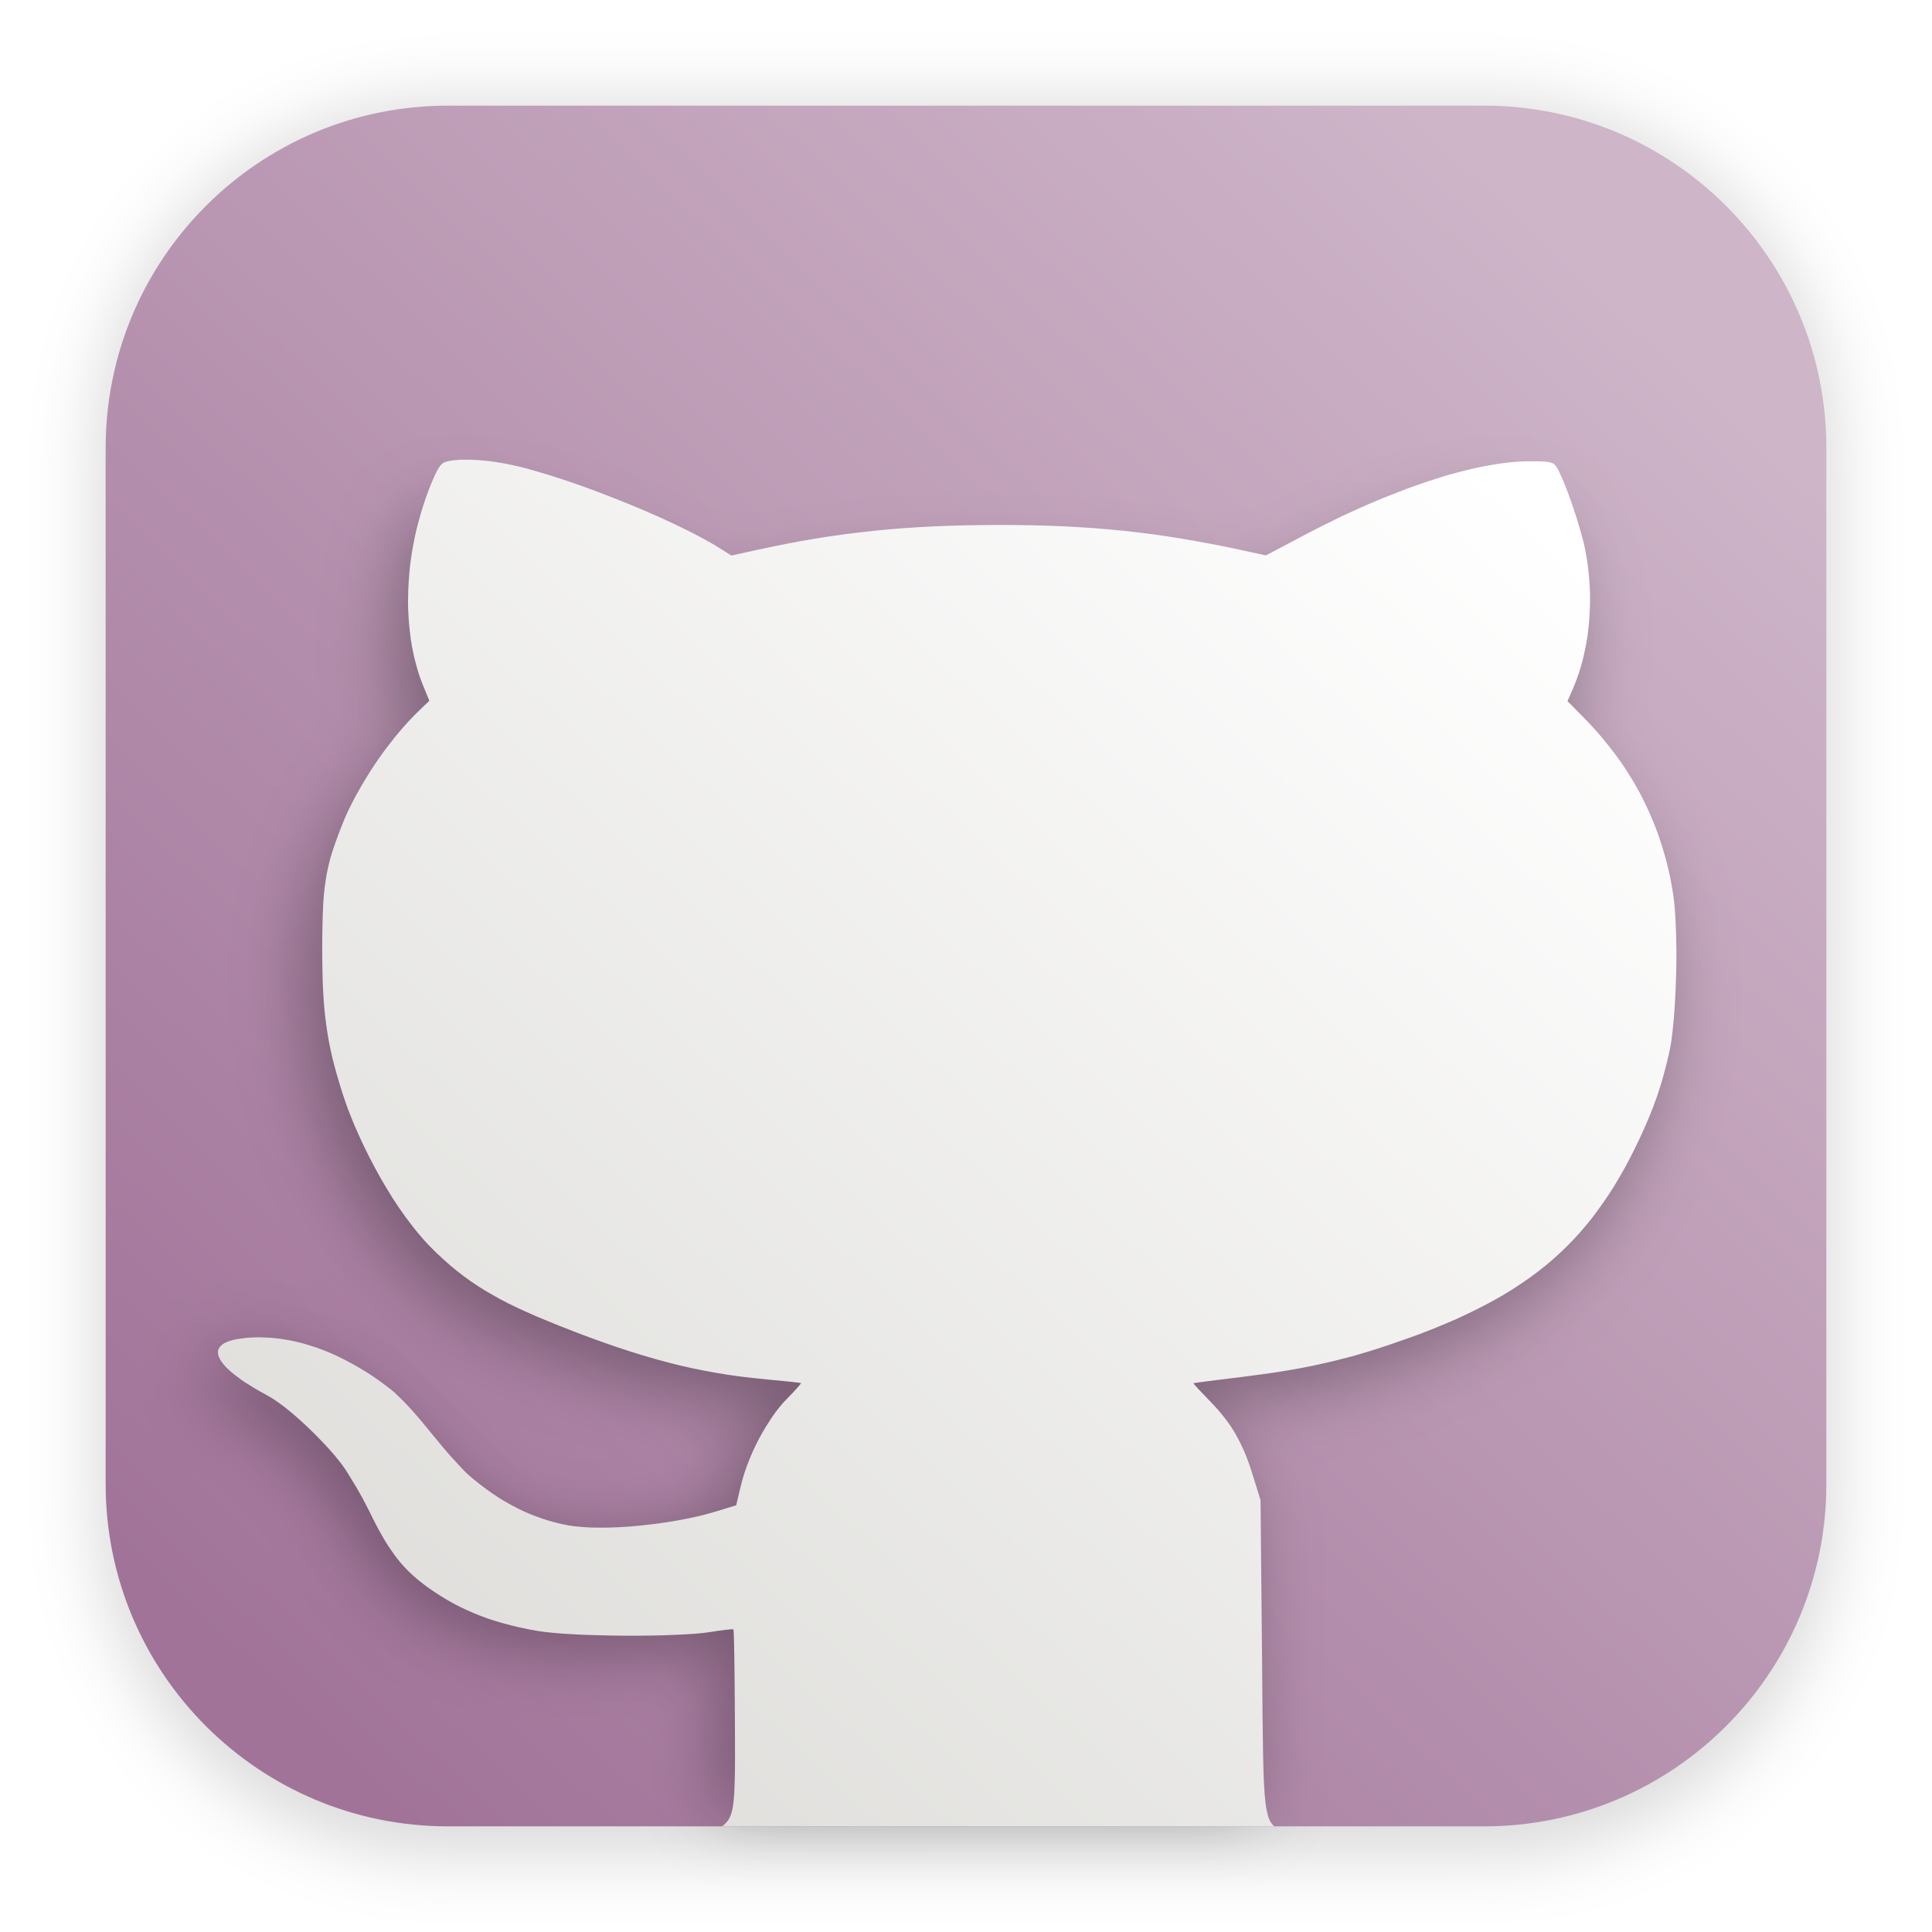
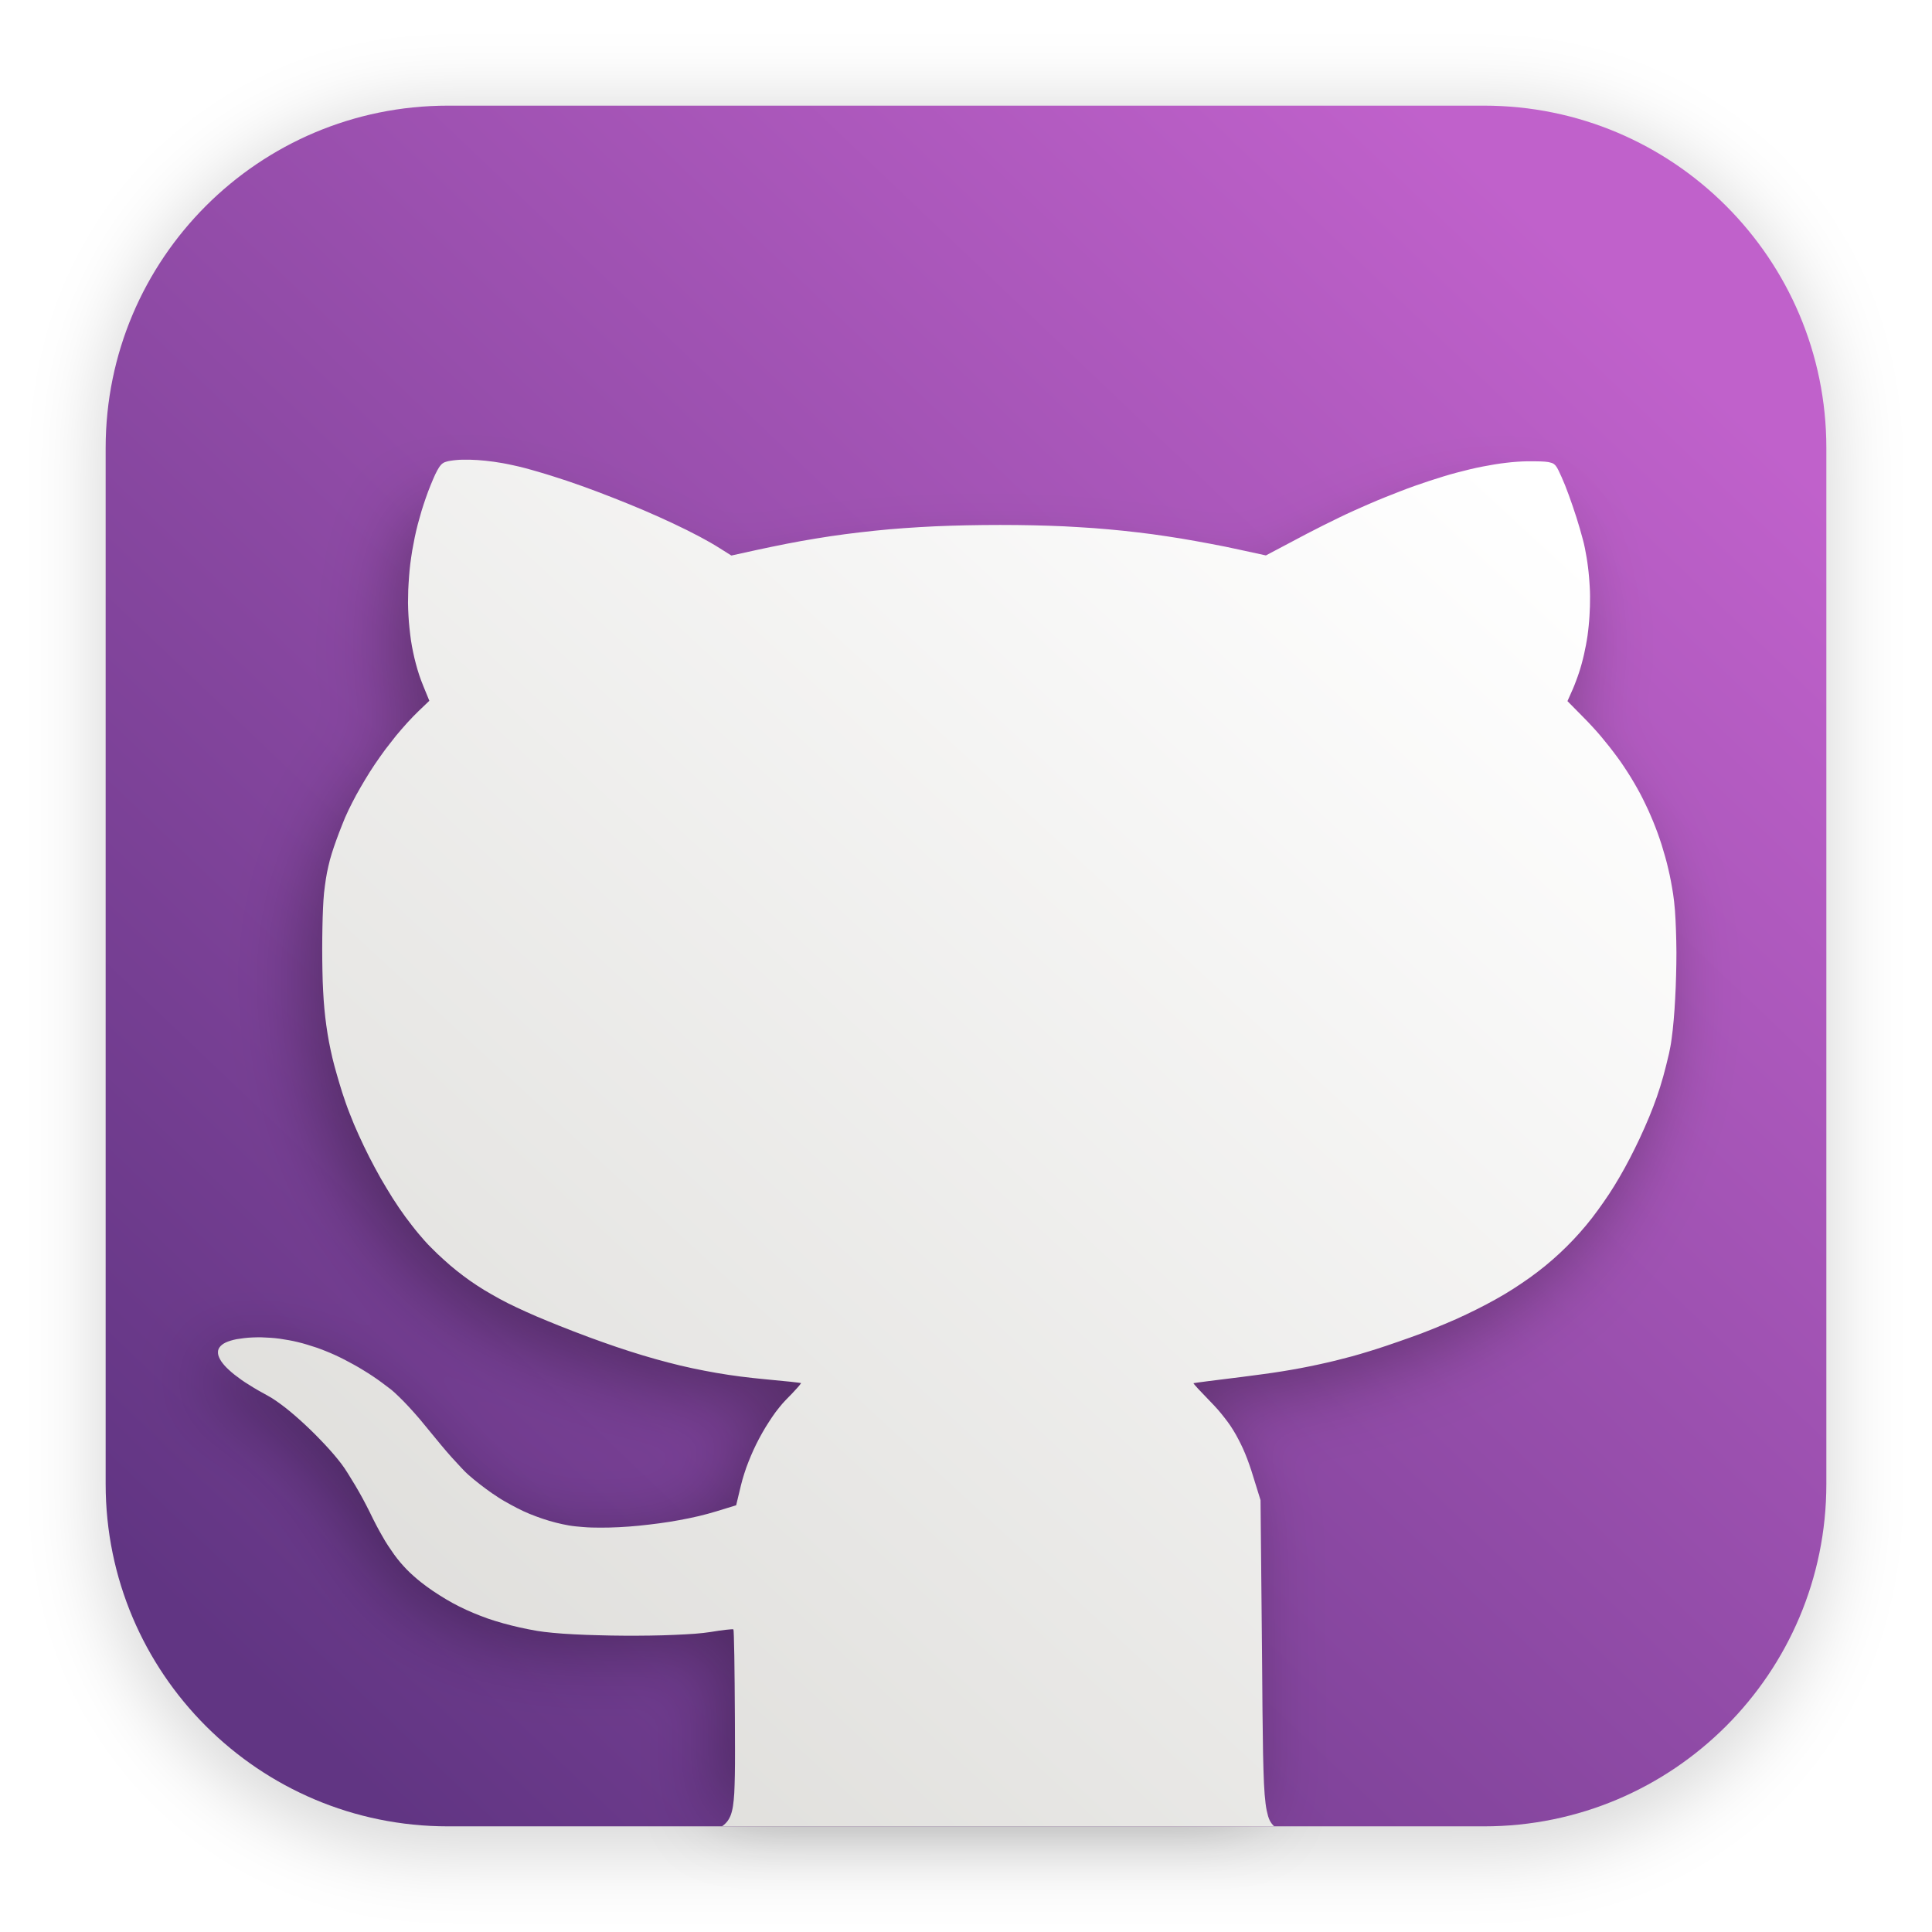
<svg xmlns="http://www.w3.org/2000/svg" width="64" height="64" version="1.1" viewBox="0 0 16.933 16.933">
  <defs>
    <filter id="filter1178" x="-.048" y="-.048" width="1.096" height="1.096" color-interpolation-filters="sRGB">
      <feGaussianBlur stdDeviation="0.307" />
    </filter>
    <linearGradient id="linearGradient1340" x1="2.231" x2="13.999" y1="14.762" y2="2.41" gradientUnits="userSpaceOnUse">
-       <stop stop-color="#a17399" offset="0" />
-       <stop stop-color="#ceb5c8" offset="1" />
+       <stop stop-color="#613583" offset="0" />
+       <stop stop-color="#c061cb" offset="1" />
    </linearGradient>
    <linearGradient id="linearGradient1820" x1="13.585" x2="3.575" y1="4.548" y2="15.418" gradientUnits="userSpaceOnUse">
-       <stop stop-color="#ffffff" offset="0" />
+       <stop stop-color="#fff" offset="0" />
      <stop stop-color="#deddda" offset="1" />
    </linearGradient>
    <filter id="filter3397" x="-.059" y="-.066" width="1.118" height="1.132" color-interpolation-filters="sRGB">
      <feGaussianBlur stdDeviation="0.314" />
    </filter>
  </defs>
  <g stroke-linecap="round" stroke-linejoin="round">
-     <rect transform="matrix(.99138 0 0 1 .072989 .0019055)" x=".794" y=".905" width="15.346" height="15.346" rx="3.053" ry="3.053" fill="#000000" filter="url(#filter1178)" opacity=".15" stroke-width="1.249" style="mix-blend-mode:normal" />
+     <rect transform="matrix(.99138 0 0 1 .072989 .0019055)" x=".794" y=".905" width="15.346" height="15.346" rx="3.053" ry="3.053" filter="url(#filter1178)" opacity=".15" stroke-width="1.249" style="mix-blend-mode:normal" />
    <rect x=".926" y=".926" width="15.081" height="15.081" rx="3" ry="3" fill="url(#linearGradient1340)" stroke-width="1.227" />
    <rect x=".012" y=".006" width="16.924" height="16.927" fill="none" opacity=".15" stroke-width="1.052" />
-     <path d="m6.206 15.878c1.609-6.46e-4 3.226 0.001 4.829-9.69e-4 -0.187-0.42-0.061-0.927-0.107-1.38-0.018-0.423 0.019-0.854-0.033-1.271 0.053-0.366-0.653-0.84-0.438-0.944 1.159-0.123 2.411-0.401 3.256-1.26 0.648-0.715 0.934-1.7 0.84-2.653-0.032-0.721-0.414-1.387-0.946-1.859 0.321-0.631 0.232-1.424-0.125-2.017-0.9-0.073-1.735 0.389-2.518 0.78-1.535-0.35-3.151-0.349-4.685 0.003-0.708-0.392-1.482-0.729-2.293-0.814-0.554-0.024-0.469 0.844-0.538 1.215-0.101 0.394 0.429 0.828-0.055 1.07-0.514 0.55-0.773 1.303-0.694 2.053 0.023 1.093 0.562 2.257 1.554 2.785 0.816 0.408 1.766 0.648 2.634 0.727-0.366 0.236-0.405 0.767-0.626 1.043-0.775 0.24-1.736 0.306-2.343-0.34-0.398-0.483-0.857-0.981-1.509-1.083-0.359-0.168-0.922 0.137-0.346 0.38 0.652 0.287 0.966 0.939 1.322 1.506 0.702 0.727 1.797 0.652 2.72 0.593 0.466-0.047 0.098 0.862 0.21 1.185-0.006 0.099-0.014 0.222-0.107 0.282z" fill="#000000" filter="url(#filter3397)" opacity=".31" stroke-width=".26" />
+     <path d="m6.206 15.878c1.609-6.46e-4 3.226 0.001 4.829-9.69e-4 -0.187-0.42-0.061-0.927-0.107-1.38-0.018-0.423 0.019-0.854-0.033-1.271 0.053-0.366-0.653-0.84-0.438-0.944 1.159-0.123 2.411-0.401 3.256-1.26 0.648-0.715 0.934-1.7 0.84-2.653-0.032-0.721-0.414-1.387-0.946-1.859 0.321-0.631 0.232-1.424-0.125-2.017-0.9-0.073-1.735 0.389-2.518 0.78-1.535-0.35-3.151-0.349-4.685 0.003-0.708-0.392-1.482-0.729-2.293-0.814-0.554-0.024-0.469 0.844-0.538 1.215-0.101 0.394 0.429 0.828-0.055 1.07-0.514 0.55-0.773 1.303-0.694 2.053 0.023 1.093 0.562 2.257 1.554 2.785 0.816 0.408 1.766 0.648 2.634 0.727-0.366 0.236-0.405 0.767-0.626 1.043-0.775 0.24-1.736 0.306-2.343-0.34-0.398-0.483-0.857-0.981-1.509-1.083-0.359-0.168-0.922 0.137-0.346 0.38 0.652 0.287 0.966 0.939 1.322 1.506 0.702 0.727 1.797 0.652 2.72 0.593 0.466-0.047 0.098 0.862 0.21 1.185-0.006 0.099-0.014 0.222-0.107 0.282z" filter="url(#filter3397)" opacity=".31" stroke-width=".26" />
    <path d="m6.338 16.007h4.831c-4.49e-4 -4.06e-4 -0.001-6.22e-4 -0.002-1e-3 -0.008-7e-3 -0.014-0.015-0.021-0.023-0.006-0.009-0.013-0.018-0.018-0.029-0.005-0.011-0.01-0.023-0.014-0.037-0.004-0.014-0.008-0.03-0.012-0.049-0.004-0.018-7e-3 -0.039-0.01-0.062-0.003-0.023-0.005-0.049-0.008-0.079-0.002-0.029-4e-3 -0.061-0.006-0.097-0.003-0.072-0.006-0.158-0.008-0.263-0.004-0.208-0.006-0.488-0.009-0.868l-0.013-1.351-0.065-0.209c-0.011-0.037-0.022-0.071-0.034-0.104-0.012-0.033-0.023-0.065-0.036-0.095s-0.025-0.059-0.039-0.086-0.027-0.054-0.042-0.08c-0.015-0.026-0.03-0.051-0.046-0.075s-0.034-0.048-0.052-0.071c-0.018-0.023-0.037-0.047-0.057-0.07s-0.042-0.046-0.065-0.07c-0.043-0.044-0.082-0.085-0.11-0.115-0.014-0.015-0.024-0.027-0.032-0.036-0.007-0.009-0.011-0.014-0.01-0.014 0.003-0.002 0.195-0.027 0.426-0.055 0.063-0.008 0.123-0.016 0.182-0.024 0.059-0.008 0.115-0.016 0.17-0.025 0.055-0.009 0.109-0.018 0.161-0.028 0.052-0.01 0.103-0.02 0.153-0.031 0.05-0.011 0.1-0.022 0.149-0.034s0.098-0.025 0.147-0.038 0.097-0.028 0.147-0.043 0.099-0.031 0.15-0.048c0.075-0.025 0.148-0.051 0.219-0.076s0.139-0.051 0.205-0.078c0.066-0.027 0.13-0.054 0.192-0.081 0.062-0.028 0.121-0.056 0.179-0.085 0.058-0.029 0.113-0.058 0.167-0.088 0.054-0.03 0.106-0.061 0.156-0.093 0.05-0.032 0.098-0.065 0.145-0.098 0.047-0.034 0.092-0.068 0.136-0.104 0.044-0.036 0.086-0.073 0.127-0.111s0.08-0.077 0.118-0.117c0.038-0.04 0.075-0.082 0.111-0.125 0.036-0.043 0.071-0.088 0.104-0.134s0.067-0.093 0.099-0.142c0.032-0.049 0.063-0.099 0.093-0.151s0.06-0.106 0.089-0.162c0.029-0.056 0.057-0.113 0.085-0.172 0.032-0.068 0.059-0.13 0.084-0.19 0.012-0.03 0.024-0.059 0.035-0.088s0.021-0.058 0.032-0.087c0.01-0.029 0.02-0.059 0.029-0.088 0.009-0.03 0.018-0.06 0.027-0.091 0.017-0.062 0.034-0.129 0.051-0.202 0.004-0.018 8e-3 -0.038 0.012-0.06 0.004-0.022 0.008-0.045 0.011-0.07 0.007-0.05 0.013-0.105 0.018-0.164 0.005-0.059 0.01-0.122 0.013-0.188 0.004-0.065 0.006-0.133 0.008-0.201 0.002-0.068 0.003-0.136 0.003-0.203-1.24e-4 -0.067-0.002-0.132-0.004-0.194-0.002-0.062-0.005-0.121-0.009-0.175-0.004-0.054-0.01-0.102-0.016-0.144-0.006-0.037-0.012-0.074-0.019-0.11-7e-3 -0.036-0.014-0.072-0.023-0.108-0.008-0.036-0.017-0.071-0.027-0.106-0.01-0.035-0.02-0.07-0.031-0.105-0.011-0.035-0.023-0.069-0.035-0.103s-0.026-0.068-0.039-0.101c-0.014-0.033-0.028-0.067-0.043-0.1s-0.031-0.065-0.047-0.098-0.033-0.064-0.051-0.096c-0.018-0.032-0.036-0.063-0.055-0.094-0.019-0.031-0.039-0.062-0.059-0.092s-0.041-0.061-0.063-0.09-0.044-0.059-0.067-0.088-0.046-0.057-0.07-0.086-0.049-0.057-0.074-0.084-0.051-0.055-0.078-0.082l-0.145-0.147 0.048-0.108c0.01-0.023 0.019-0.047 0.028-0.071 0.009-0.024 0.018-0.048 0.026-0.073 0.008-0.025 0.016-0.051 0.023-0.077s0.014-0.053 0.02-0.08c0.006-0.027 0.011-0.054 0.017-0.082 0.005-0.028 0.01-0.055 0.014-0.083 4e-3 -0.028 0.007-0.056 0.01-0.085 3e-3 -0.028 0.005-0.057 0.007-0.086s0.003-0.057 0.004-0.086c8.41e-4 -0.029 0.001-0.058 1e-3 -0.087-2.34e-4 -0.029-0.001-0.058-0.003-0.086s-0.003-0.057-0.006-0.086-0.005-0.057-0.009-0.085-0.007-0.056-0.012-0.083c-0.005-0.028-0.01-0.055-0.015-0.082s-0.012-0.053-0.019-0.08c-0.016-0.06-0.035-0.126-0.056-0.192-0.021-0.066-0.044-0.132-0.066-0.193-0.022-0.061-0.044-0.116-0.064-0.16-0.01-0.022-0.019-0.042-0.027-0.058-0.008-0.016-0.015-0.029-0.022-0.037-0.003-0.005-0.007-0.009-0.011-0.012-4e-3 -0.004-0.008-0.007-0.013-0.01-5e-3 -0.003-0.011-0.005-0.018-0.007-0.007-0.002-0.014-0.004-0.023-0.006-0.018-0.003-0.041-0.005-0.071-0.006-0.03-9.62e-4 -0.068-0.001-0.115-0.001-0.029 1.964e-4 -0.059 0.002-0.089 0.004-0.031 0.002-0.062 0.005-0.095 0.009-0.033 0.004-0.066 0.008-0.101 0.014-0.034 0.006-0.07 0.012-0.106 0.019-0.036 0.007-0.073 0.015-0.111 0.024-0.038 0.009-0.076 0.019-0.115 0.029-0.039 0.011-0.079 0.021-0.119 0.034s-0.081 0.025-0.123 0.039-0.084 0.028-0.126 0.043-0.086 0.031-0.129 0.048-0.087 0.034-0.132 0.052c-0.044 0.018-0.089 0.036-0.134 0.056-0.045 0.019-0.09 0.04-0.136 0.06s-0.091 0.042-0.137 0.064-0.092 0.045-0.138 0.068c-0.046 0.023-0.093 0.047-0.139 0.071l-0.361 0.191-0.221-0.048c-0.09-0.02-0.178-0.038-0.265-0.054s-0.172-0.032-0.257-0.046c-0.085-0.014-0.169-0.026-0.253-0.038-0.084-0.011-0.168-0.021-0.253-0.03-0.085-0.009-0.17-0.016-0.256-0.023-0.086-0.006-0.174-0.011-0.263-0.016-0.089-0.004-0.18-0.007-0.273-0.009-0.093-0.002-0.189-0.003-0.288-0.003-0.1-1.74e-5 -0.198 0.001-0.294 0.003-0.095 0.002-0.188 0.005-0.28 0.009-0.091 0.004-0.181 0.01-0.269 0.016-0.088 0.006-0.175 0.014-0.261 0.023-0.086 0.009-0.171 0.019-0.256 0.03-0.085 0.011-0.17 0.024-0.255 0.038-0.085 0.014-0.171 0.029-0.257 0.046-0.086 0.017-0.173 0.035-0.261 0.054l-0.223 0.049-0.097-0.061c-0.026-0.017-0.055-0.034-0.086-0.052-0.031-0.018-0.064-0.035-0.098-0.054-0.035-0.018-0.071-0.037-0.109-0.056-0.038-0.019-0.078-0.038-0.118-0.057-0.081-0.038-0.167-0.077-0.256-0.115s-0.18-0.075-0.272-0.111c-0.092-0.036-0.183-0.071-0.273-0.103-0.09-0.032-0.178-0.062-0.262-0.088-0.042-0.013-0.083-0.026-0.122-0.037-0.04-0.012-0.078-0.022-0.114-0.032-0.037-0.01-0.072-0.018-0.105-0.025-0.033-0.007-0.064-0.014-0.094-0.019-0.051-0.009-0.102-0.016-0.15-0.021-0.048-0.005-0.094-0.008-0.137-0.009-0.021-5.966e-4 -0.041-3.939e-4 -0.061 0-0.02 3.94e-4 -0.038 0.001-0.056 0.003s-0.034 0.003-0.049 0.006c-0.015 0.002-0.029 0.005-0.041 0.009-0.006 0.002-0.011 0.004-0.017 0.006-0.005 0.003-0.01 0.006-0.016 0.01-0.005 0.004-0.01 0.009-0.015 0.015-0.005 0.006-0.01 0.012-0.015 0.02-0.01 0.016-0.021 0.036-0.033 0.061s-0.025 0.058-0.041 0.096c-0.015 0.037-0.029 0.074-0.042 0.112-0.013 0.037-0.025 0.075-0.037 0.113-0.011 0.038-0.022 0.076-0.032 0.114-0.01 0.038-0.019 0.077-0.027 0.115-0.008 0.039-0.015 0.077-0.022 0.116-0.006 0.039-0.012 0.077-0.017 0.116-0.005 0.039-0.008 0.077-0.011 0.115-0.003 0.038-0.005 0.077-0.007 0.115-0.001 0.038-0.002 0.076-0.002 0.113 3.382e-4 0.038 0.002 0.075 0.004 0.112 0.002 0.037 0.005 0.073 0.009 0.11s0.008 0.072 0.013 0.107c0.005 0.035 0.012 0.07 0.019 0.104 0.007 0.034 0.015 0.068 0.024 0.101 0.009 0.033 0.018 0.066 0.029 0.098 0.011 0.032 0.022 0.063 0.035 0.094l0.054 0.132-0.093 0.089c-0.033 0.032-0.066 0.066-0.099 0.102-0.033 0.036-0.066 0.075-0.099 0.114-0.032 0.04-0.064 0.081-0.096 0.123-0.031 0.042-0.061 0.085-0.091 0.129-0.03 0.044-0.058 0.089-0.085 0.134-0.027 0.045-0.053 0.09-0.078 0.135-0.024 0.045-0.047 0.089-0.068 0.133-0.021 0.044-0.04 0.087-0.056 0.13-0.019 0.047-0.035 0.09-0.05 0.131-0.015 0.041-0.028 0.08-0.04 0.118s-0.022 0.075-0.03 0.112c-0.009 0.037-0.016 0.075-0.022 0.113-0.006 0.039-0.011 0.078-0.016 0.121-0.004 0.043-7e-3 0.088-0.009 0.137s-0.004 0.102-0.005 0.16c-9.414e-4 0.058-0.002 0.121-0.002 0.19 3.12e-5 0.069 7.585e-4 0.135 0.002 0.196 0.001 0.061 0.003 0.119 0.006 0.174s0.006 0.107 0.011 0.158c0.005 0.05 0.01 0.099 0.017 0.147 0.007 0.048 0.014 0.095 0.023 0.142 0.009 0.047 0.019 0.093 0.03 0.141 0.011 0.048 0.025 0.096 0.039 0.146 0.014 0.05 0.03 0.102 0.047 0.157 0.01 0.03 0.02 0.061 0.031 0.092s0.022 0.062 0.035 0.094c0.024 0.063 0.051 0.127 0.08 0.19 0.029 0.064 0.059 0.127 0.091 0.19s0.066 0.125 0.1 0.186c0.035 0.06 0.07 0.119 0.106 0.176 0.036 0.057 0.074 0.112 0.111 0.163 0.019 0.026 0.038 0.051 0.057 0.075 0.019 0.024 0.037 0.048 0.056 0.07 0.019 0.023 0.038 0.044 0.056 0.065s0.038 0.041 0.056 0.059c0.037 0.038 0.074 0.073 0.111 0.106 0.037 0.034 0.074 0.066 0.112 0.096s0.077 0.06 0.117 0.088c0.04 0.028 0.081 0.055 0.125 0.082 0.043 0.026 0.089 0.052 0.136 0.078s0.098 0.051 0.151 0.076c0.054 0.025 0.11 0.051 0.171 0.077 0.061 0.026 0.125 0.052 0.194 0.08 0.091 0.036 0.178 0.07 0.262 0.101 0.084 0.031 0.166 0.06 0.245 0.087 0.079 0.027 0.156 0.051 0.231 0.074 0.075 0.023 0.149 0.043 0.221 0.062 0.072 0.019 0.143 0.036 0.214 0.051 0.071 0.015 0.142 0.029 0.212 0.041 0.071 0.012 0.141 0.023 0.213 0.032 0.072 0.009 0.144 0.017 0.218 0.024 0.083 0.008 0.16 0.015 0.216 0.021 0.056 6e-3 0.092 0.011 0.094 0.012 9.249e-4 6.5e-4 -0.003 0.005-0.009 0.013-0.006 0.008-0.015 0.019-0.027 0.032-0.024 0.027-0.058 0.063-0.097 0.102-0.021 0.021-0.041 0.045-0.061 0.07s-0.041 0.052-0.06 0.081-0.039 0.059-0.058 0.09-0.037 0.064-0.055 0.097-0.034 0.067-0.05 0.101c-0.016 0.034-0.03 0.07-0.044 0.104-0.014 0.035-0.026 0.069-0.037 0.104s-0.021 0.068-0.029 0.102l-0.042 0.175-0.173 0.053c-0.049 0.015-0.101 0.029-0.155 0.042-0.054 0.013-0.111 0.024-0.169 0.035-0.058 0.011-0.117 0.02-0.176 0.028-0.06 0.008-0.12 0.015-0.179 0.021-0.059 0.006-0.117 0.01-0.174 0.013-0.057 0.003-0.112 0.004-0.164 0.004-0.052-4.2e-5 -0.102-0.001-0.148-0.005-0.023-0.002-0.046-0.004-0.067-0.006s-0.041-5e-3 -0.06-0.008c-0.039-0.007-0.077-0.015-0.116-0.025-0.038-0.01-0.077-0.021-0.115-0.034-0.038-0.013-0.076-0.027-0.113-0.042s-0.075-0.033-0.112-0.052c-0.037-0.019-0.073-0.039-0.11-0.06s-0.072-0.045-0.108-0.069c-0.036-0.025-0.071-0.051-0.106-0.078-0.035-0.027-0.07-0.056-0.104-0.086-0.016-0.014-0.037-0.035-0.061-0.061s-0.053-0.057-0.083-0.09-0.061-0.07-0.093-0.108-0.063-0.076-0.093-0.113c-0.03-0.037-0.062-0.076-0.094-0.114s-0.065-0.074-0.096-0.108c-0.031-0.034-0.061-0.064-0.088-0.09s-0.049-0.047-0.067-0.061c-0.027-0.021-0.054-0.041-0.081-0.061-0.027-0.02-0.054-0.039-0.081-0.057-0.027-0.018-0.054-0.035-0.082-0.052s-0.054-0.033-0.082-0.048-0.055-0.03-0.082-0.044c-0.027-0.014-0.054-0.027-0.082-0.04s-0.055-0.024-0.082-0.035-0.054-0.021-0.082-0.031c-0.027-0.009-0.055-0.018-0.082-0.026-0.027-0.008-0.054-0.016-0.081-0.022-0.027-0.007-0.053-0.012-0.08-0.017-0.027-0.005-0.054-0.009-0.08-0.013-0.027-0.004-0.053-0.006-0.079-0.008-0.026-2e-3 -0.053-0.003-0.079-0.004-0.026-4.38e-4 -0.052-9.4e-5 -0.078 1e-3 -0.026 0.001-0.051 3e-3 -0.076 0.006-0.023 0.003-0.044 0.006-0.064 0.009-0.02 0.004-0.037 8e-3 -0.053 0.013-0.016 0.005-0.03 0.01-0.043 0.016-0.013 6e-3 -0.024 0.013-0.033 0.02-0.009 0.007-0.016 0.015-0.022 0.023-0.006 0.008-0.01 0.017-0.012 0.026-0.002 0.009-0.002 0.019-0.001 0.029s0.004 0.02 0.009 0.032c0.005 0.011 0.011 0.023 0.019 0.035s0.018 0.024 0.029 0.037 0.025 0.026 0.039 0.039 0.031 0.028 0.049 0.042 0.038 0.029 0.059 0.044c0.021 0.015 0.044 0.03 0.069 0.045 0.025 0.016 0.051 0.032 0.079 0.048 0.028 0.016 0.057 0.032 0.088 0.049 0.021 0.011 0.044 0.026 0.069 0.043 0.025 0.017 0.051 0.037 0.079 0.058 0.028 0.022 0.056 0.045 0.086 0.071s0.059 0.052 0.089 0.08c0.03 0.028 0.06 0.057 0.089 0.086 0.029 0.029 0.057 0.059 0.085 0.088 0.027 0.029 0.054 0.059 0.078 0.087s0.047 0.057 0.067 0.083c0.016 0.021 0.035 0.049 0.055 0.081s0.042 0.068 0.065 0.106 0.045 0.078 0.067 0.118c0.021 0.04 0.042 0.079 0.06 0.116 0.019 0.04 0.038 0.077 0.056 0.112s0.036 0.067 0.054 0.098c0.017 0.031 0.034 0.059 0.052 0.086s0.035 0.052 0.052 0.076 0.035 0.046 0.053 0.068c0.018 0.021 0.037 0.042 0.056 0.062 0.019 0.02 0.039 0.038 0.06 0.057 0.021 0.019 0.042 0.037 0.065 0.055 0.035 0.028 0.071 0.054 0.108 0.079 0.037 0.025 0.074 0.048 0.112 0.071s0.077 0.044 0.117 0.064c0.04 0.02 0.081 0.039 0.122 0.056 0.042 0.018 0.085 0.034 0.129 0.05 0.044 0.015 0.089 0.029 0.136 0.042 0.047 0.013 0.095 0.025 0.144 0.036 0.049 0.011 0.1 0.021 0.152 0.03 0.037 0.006 0.084 0.012 0.139 0.017 0.055 0.005 0.117 0.01 0.184 0.013 0.067 0.004 0.139 0.006 0.213 0.008 0.074 0.002 0.151 0.004 0.227 0.004 0.077 5.26e-4 0.153 2.2e-5 0.227-1e-3 0.074-0.001 0.145-3e-3 0.211-0.006 0.066-0.003 0.128-6e-3 0.181-0.01 0.027-0.002 0.052-0.005 0.074-0.007 0.023-0.003 0.043-0.005 0.061-0.008 0.053-0.009 0.103-0.016 0.14-0.02 0.018-2e-3 0.033-0.003 0.044-0.004 0.011-4.34e-4 0.018-3.44e-4 0.019 1e-3 0.001 0.001 0.003 0.024 0.004 0.065s0.002 0.098 0.004 0.169c0.002 0.142 0.004 0.336 0.005 0.548 7.252e-4 0.213 0.002 0.373-5.167e-4 0.496-0.001 0.061-0.003 0.113-0.005 0.157-0.003 0.044-0.006 0.08-0.011 0.111-0.002 0.015-0.005 0.029-0.008 0.041s-0.006 0.024-0.01 0.035c-0.004 0.01-0.007 0.02-0.012 0.028-0.004 0.009-0.009 0.016-0.014 0.024-0.005 0.007-0.011 0.015-0.017 0.021-0.006 0.007-0.013 0.013-0.02 0.019-0.005 4e-3 -0.011 0.008-0.016 0.012z" fill="url(#linearGradient1820)" stroke-width=".265" />
  </g>
</svg>
